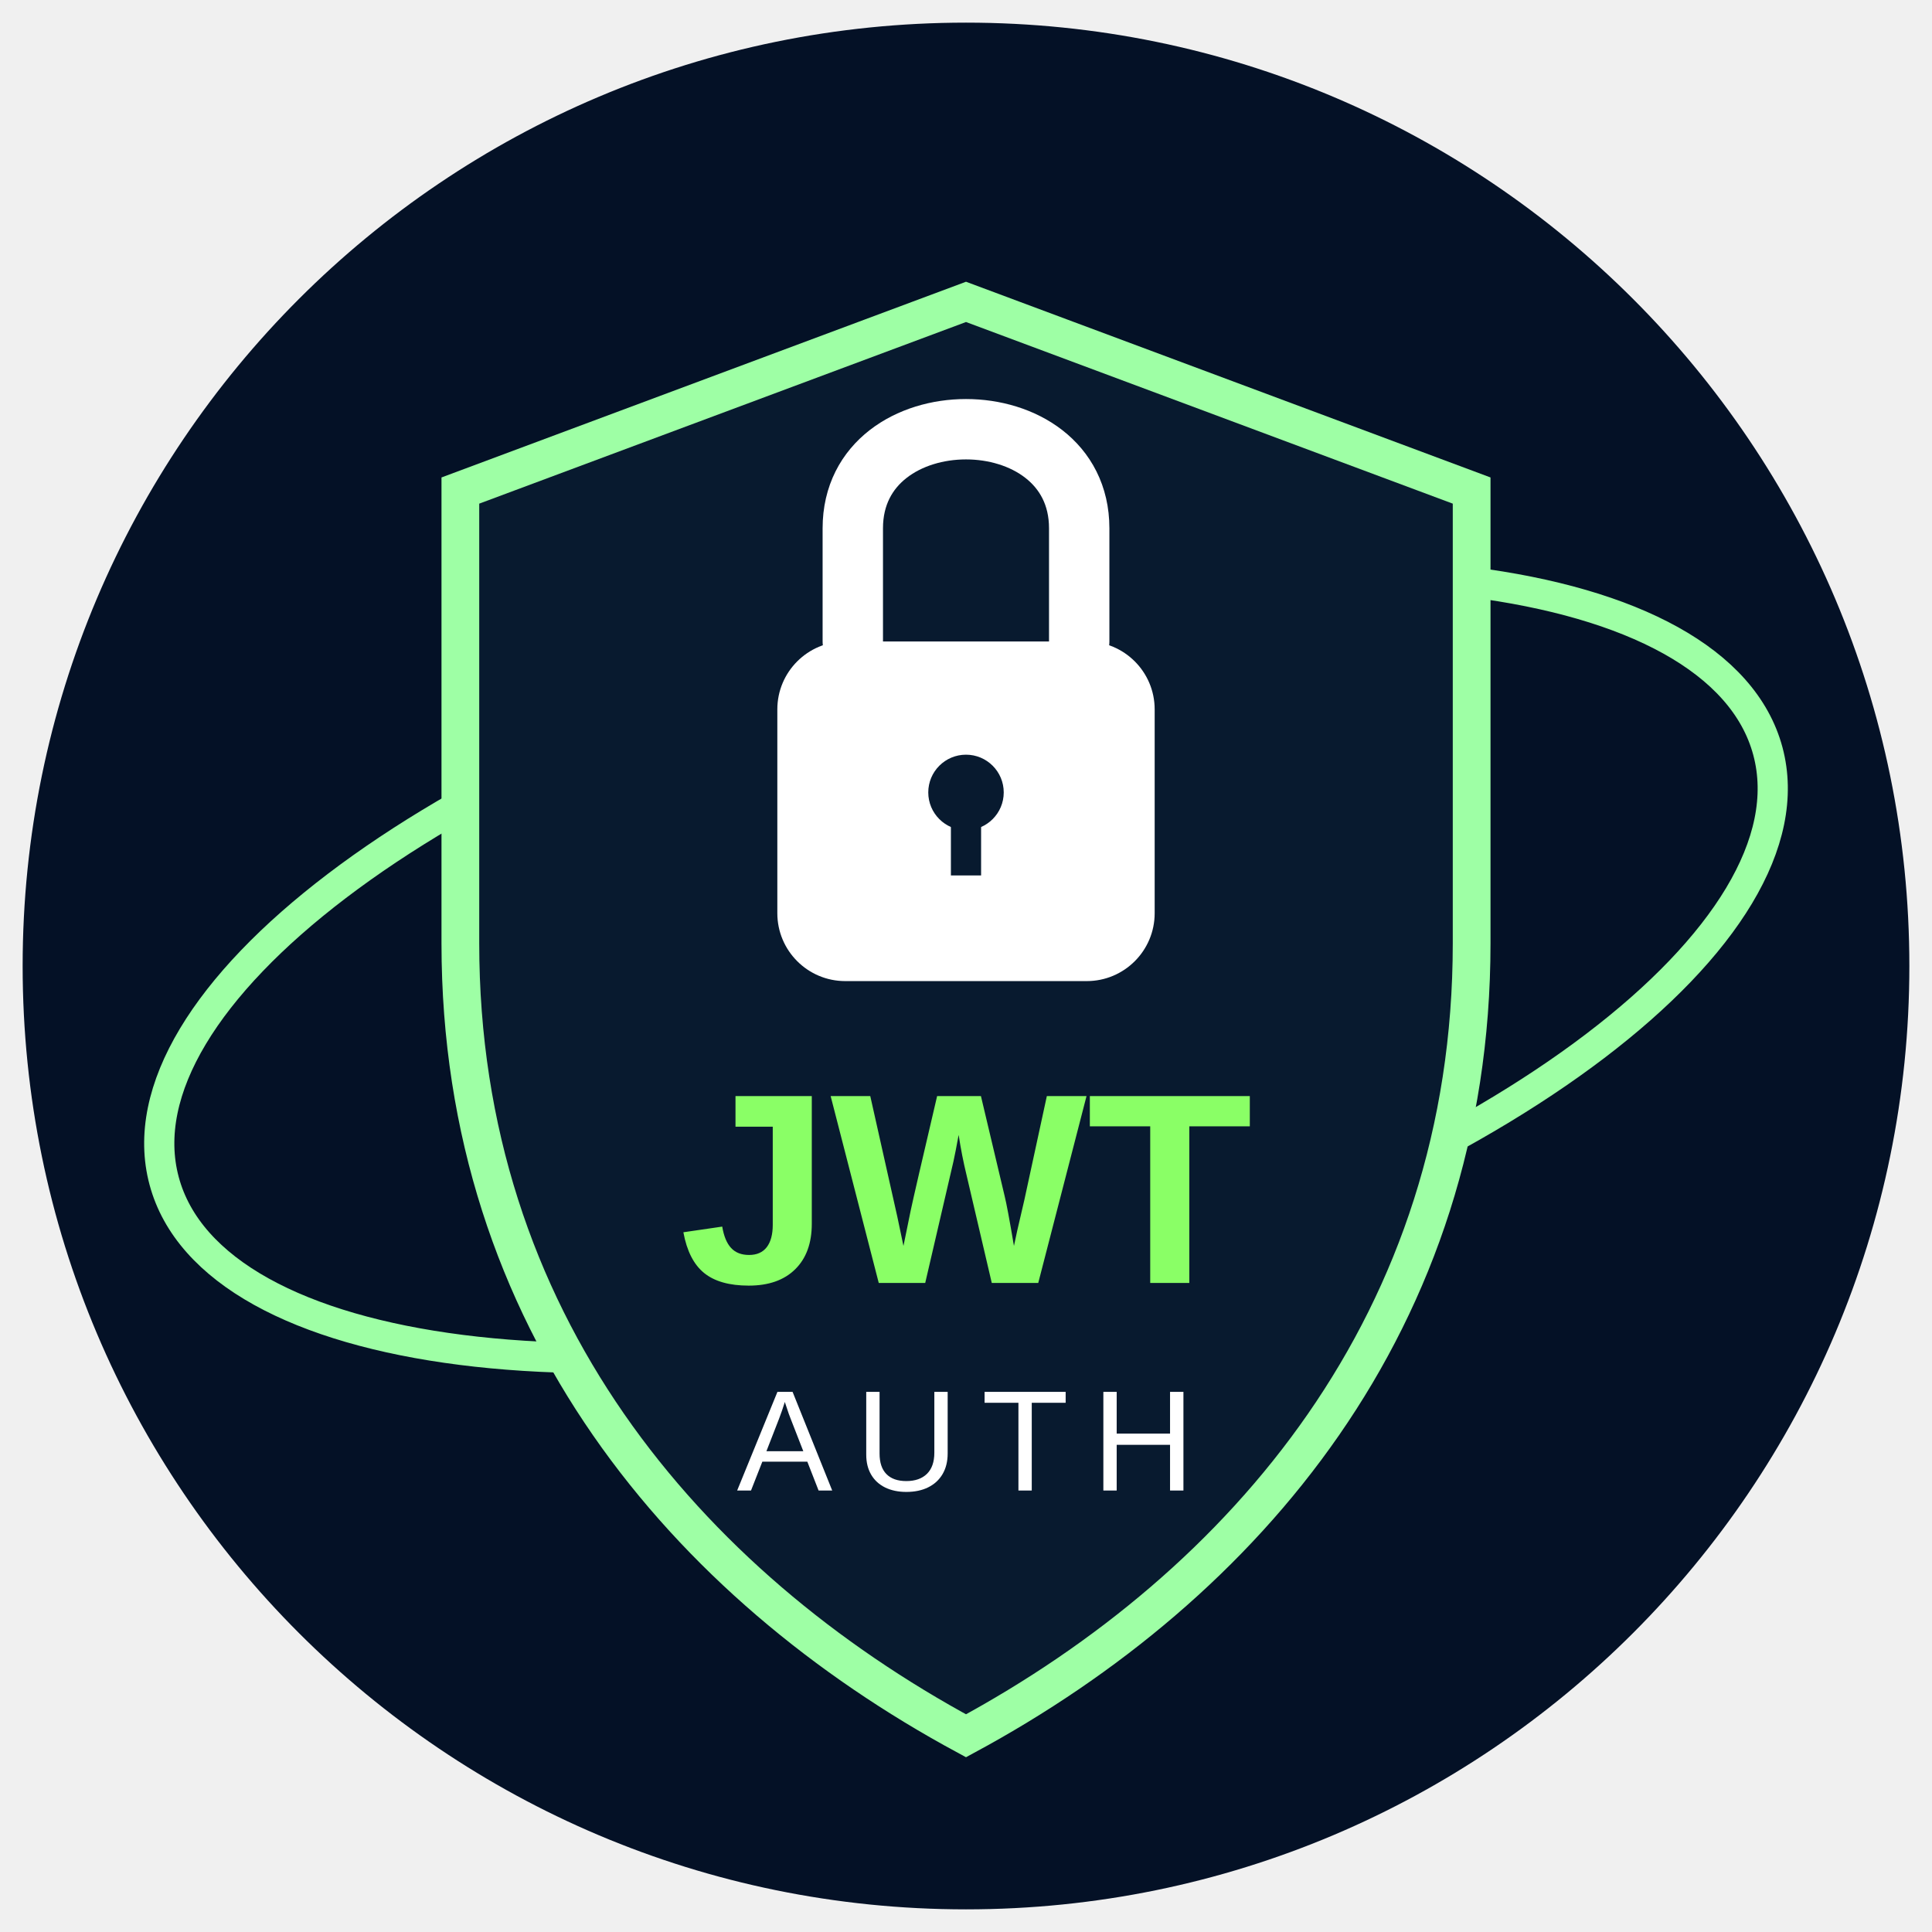
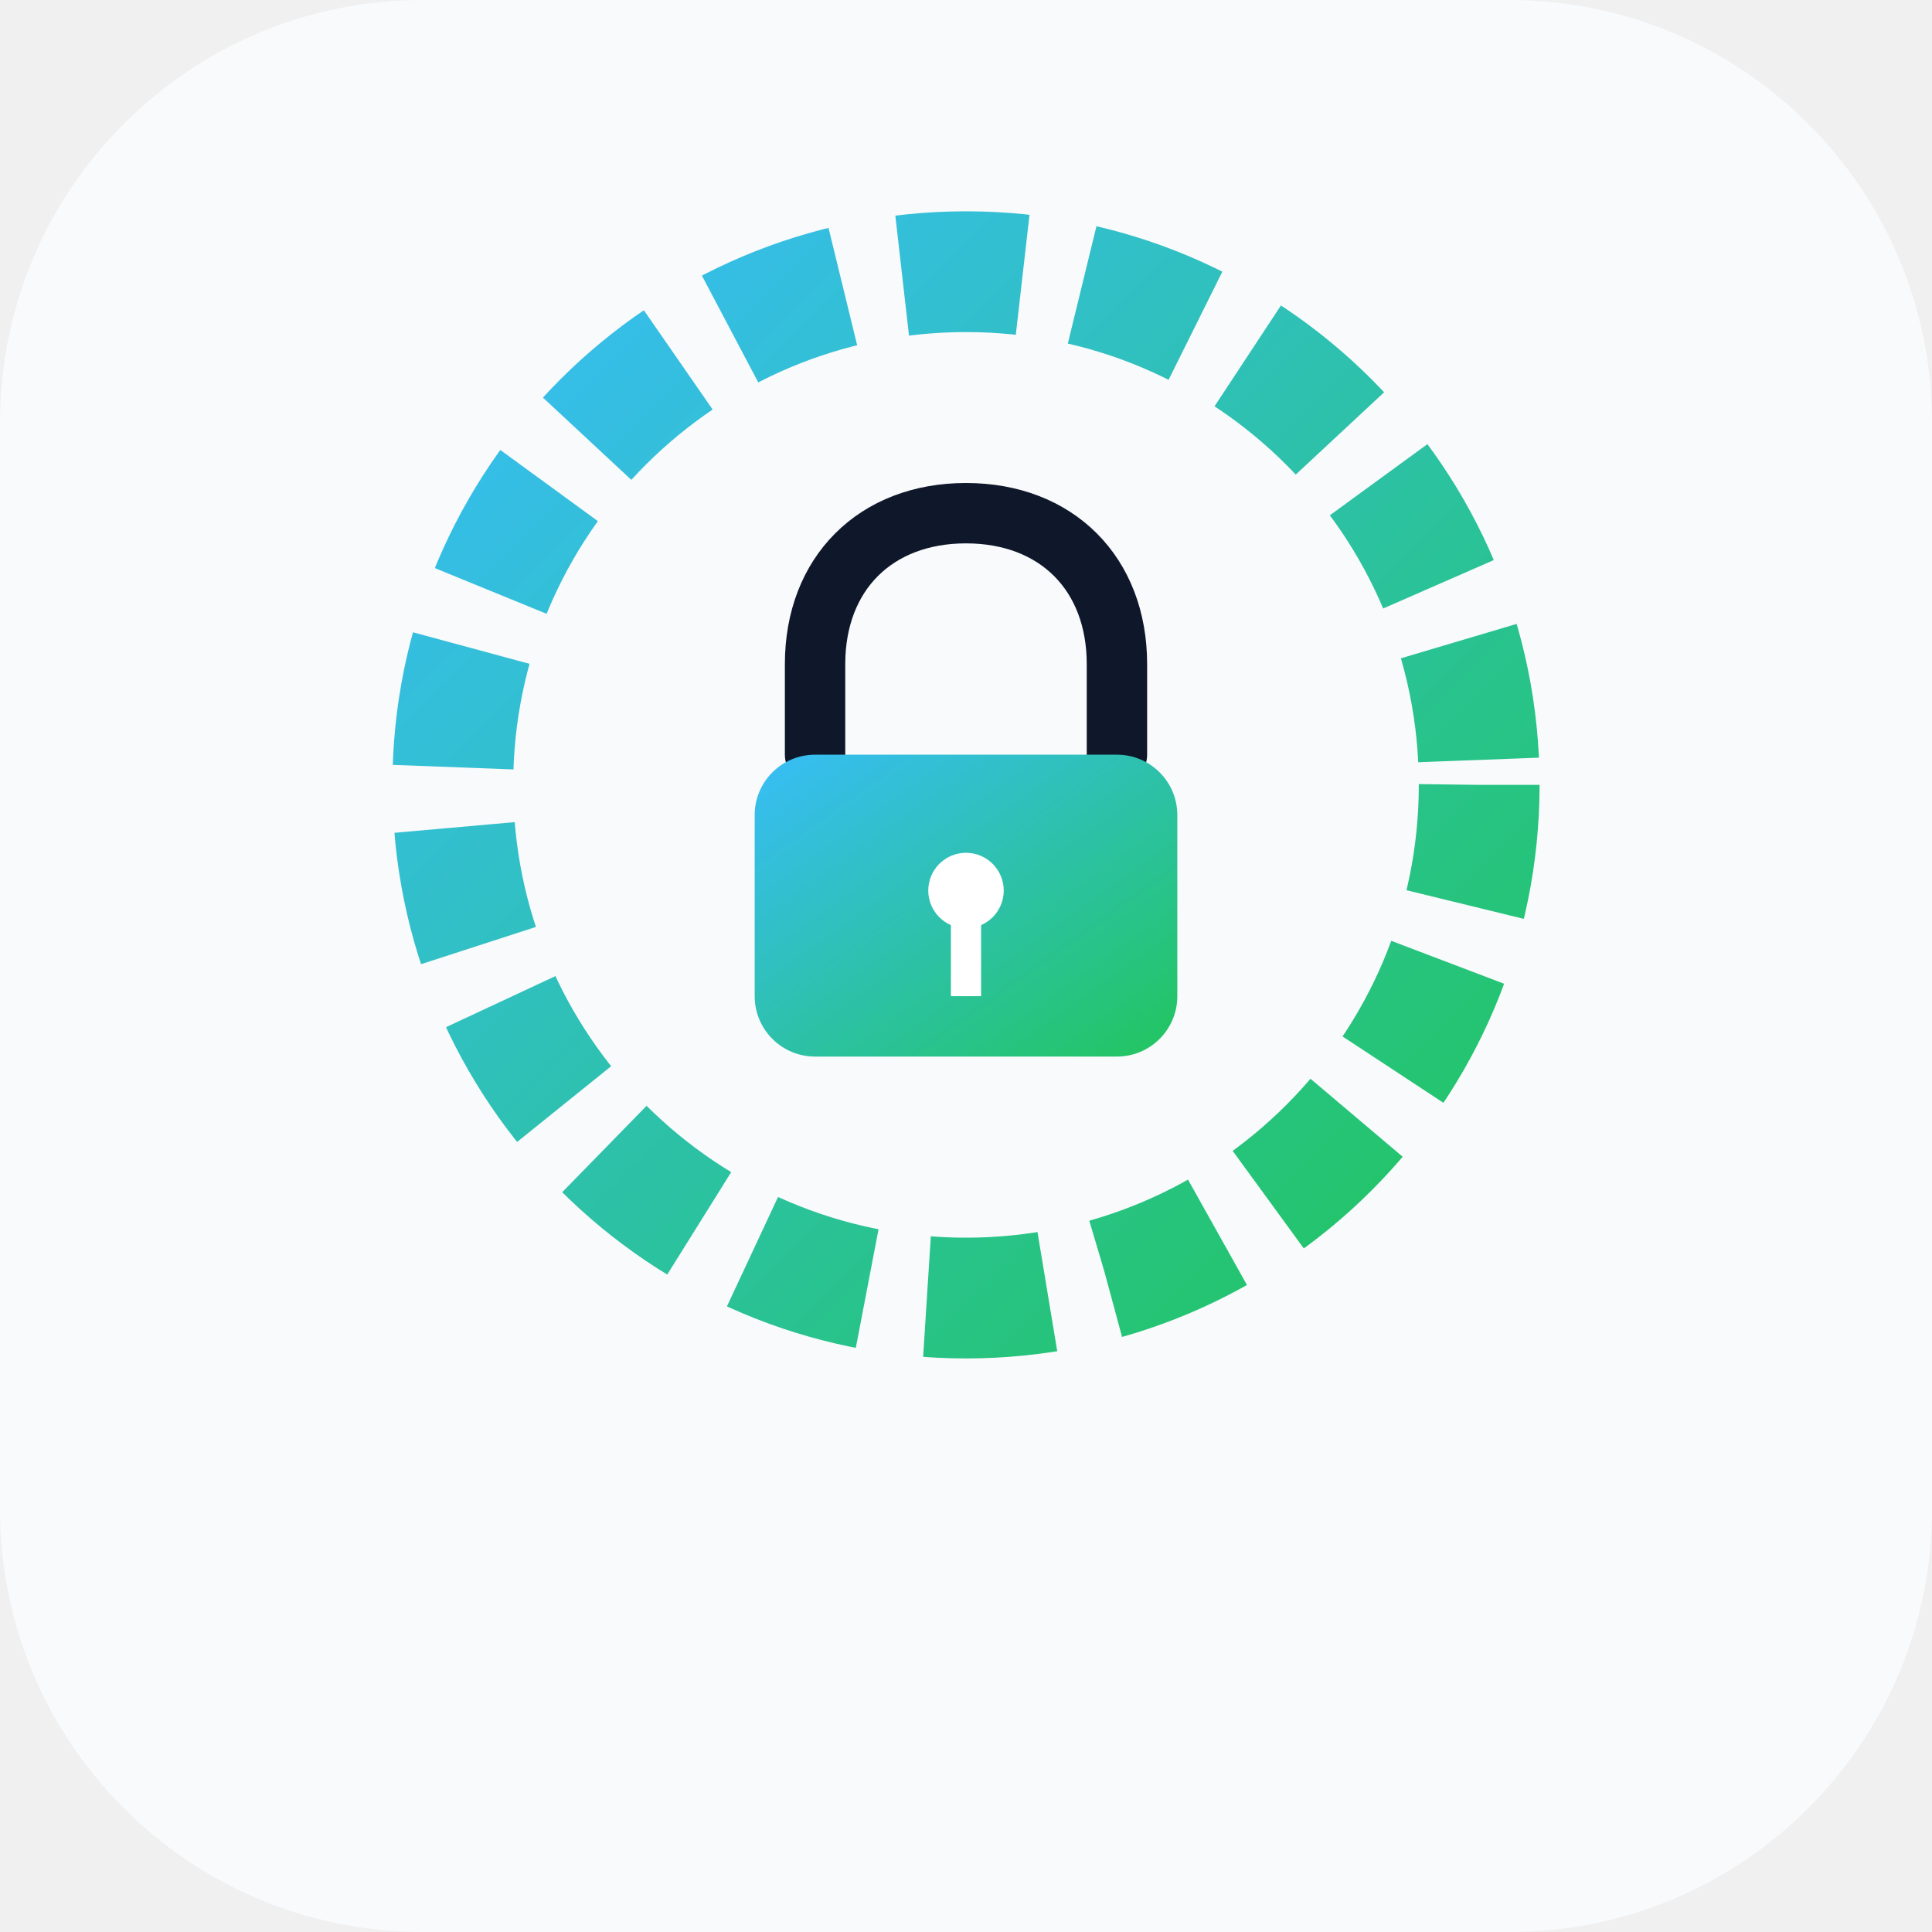
- <svg xmlns="http://www.w3.org/2000/svg" width="512" height="512" viewBox="0 0 512 512" fill="none">
+ <svg xmlns="http://www.w3.org/2000/svg" viewBox="0 0 128 128">
  <defs>
-     <linearGradient id="shieldGradient" x1="100" y1="100" x2="412" y2="412">
-       <stop offset="0%" stop-color="#9EFFA5" />
-       <stop offset="100%" stop-color="#28E6C5" />
-     </linearGradient>
-     <linearGradient id="textGradient" x1="180" y1="250" x2="340" y2="250">
-       <stop offset="0%" stop-color="#8AFF66" />
-       <stop offset="100%" stop-color="#28E6C5" />
+     <linearGradient id="bg" x1="0%" y1="0%" x2="100%" y2="100%">
+       <stop offset="0%" stop-color="#38BDF8" />
+       <stop offset="100%" stop-color="#22C55E" />
    </linearGradient>
  </defs>
-   <circle cx="256" cy="256" r="250" fill="#041126" />
-   <ellipse cx="256" cy="256" rx="220" ry="90" stroke="url(#shieldGradient)" stroke-width="8" fill="none" transform="rotate(-15 256 256)" />
-   <path d="M256 80        L390 130        V250        C390 350 330 420 256 460        C182 420 122 350 122 250        V130        L256 80Z" fill="#081A2F" stroke="url(#shieldGradient)" stroke-width="10" />
-   <g transform="translate(0,-10)">
-     <rect x="206" y="180" width="100" height="90" rx="18" fill="white" />
-     <path d="M226 180          V150          C226 115 286 115 286 150          V180" stroke="white" stroke-width="16" fill="none" stroke-linecap="round" />
-     <circle cx="256" cy="220" r="10" fill="#081A2F" />
-     <rect x="252" y="220" width="8" height="22" fill="#081A2F" />
-   </g>
-   <text x="256" y="340" text-anchor="middle" font-family="Arial, sans-serif" font-size="72" font-weight="700" fill="url(#textGradient)">
-     JWT
-   </text>
-   <text x="256" y="395" text-anchor="middle" font-family="Arial, sans-serif" font-size="38" letter-spacing="6" fill="#FFFFFF">
-     AUTH
-   </text>
+   <rect width="128" height="128" rx="28" fill="#F8FAFC" />
+   <circle cx="64" cy="52" r="34" fill="none" stroke="url(#bg)" stroke-width="8" stroke-dasharray="8 4" />
+   <path d="M54 50V44C54 38 58 34 64 34C70 34 74 38 74 44V50" fill="none" stroke="#0F172A" stroke-width="4" stroke-linecap="round" />
+   <rect x="50" y="50" width="28" height="20" rx="4" fill="url(#bg)" />
+   <circle cx="64" cy="59" r="2.5" fill="#FFFFFF" />
+   <rect x="63" y="61" width="2" height="5" fill="#FFFFFF" />
</svg>
